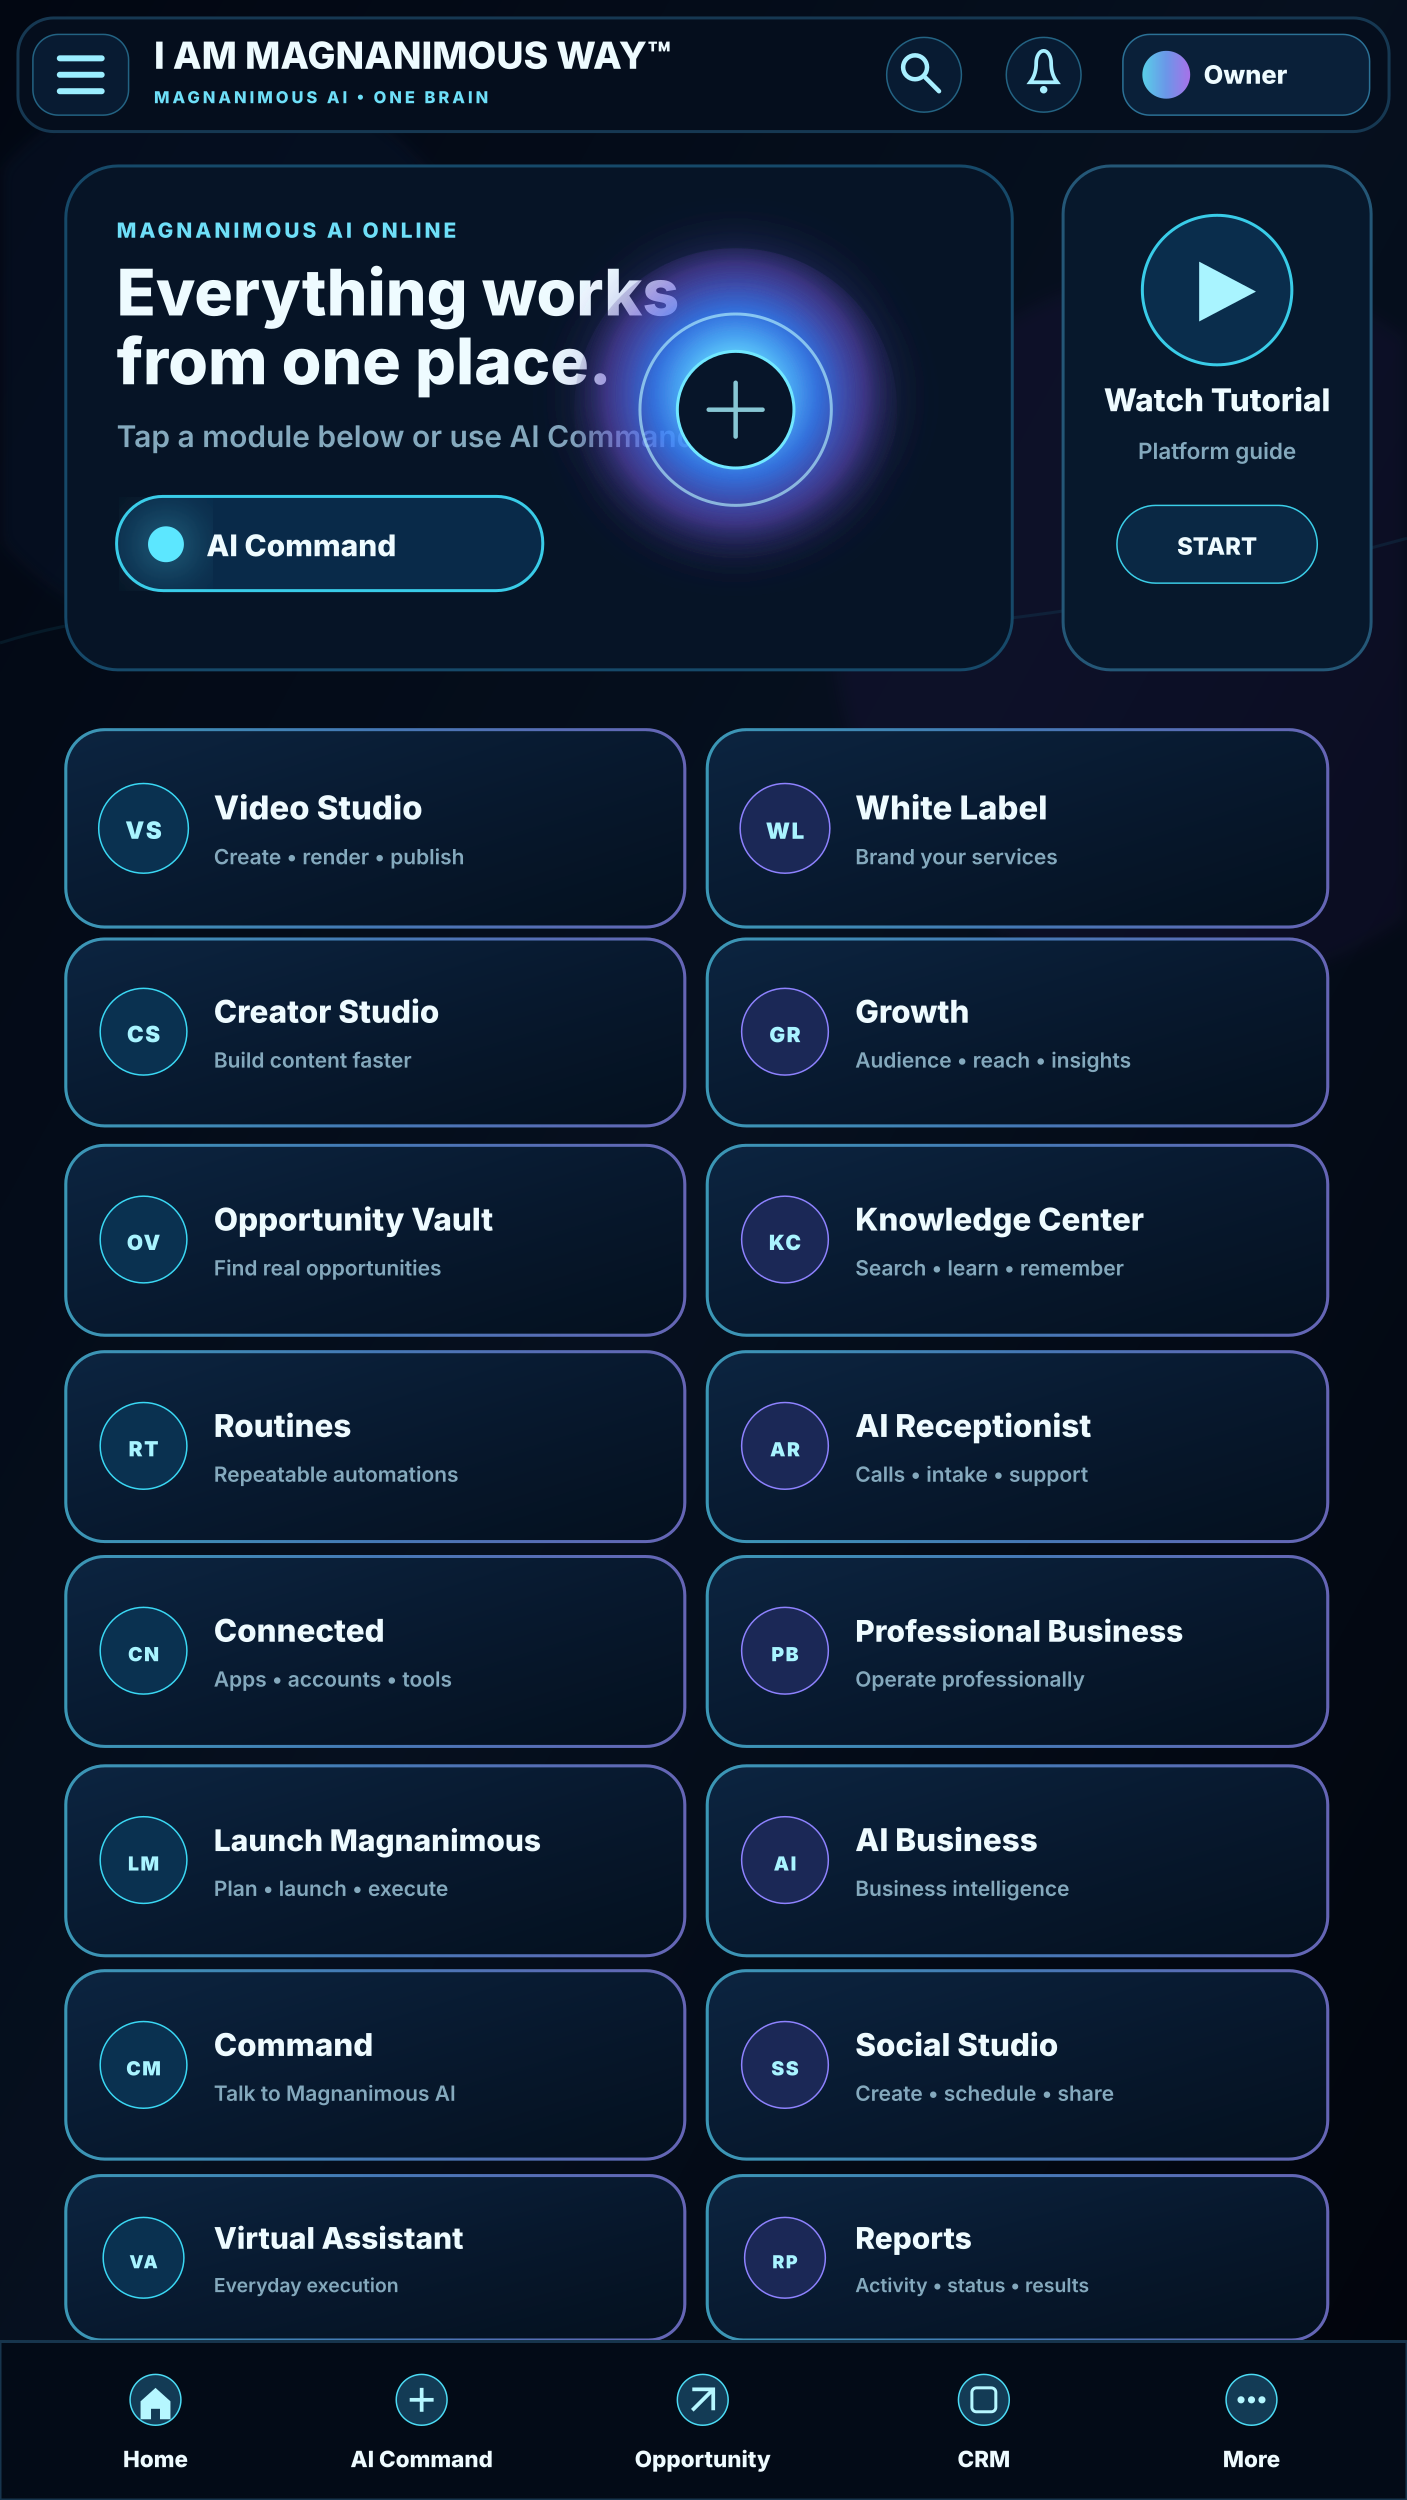
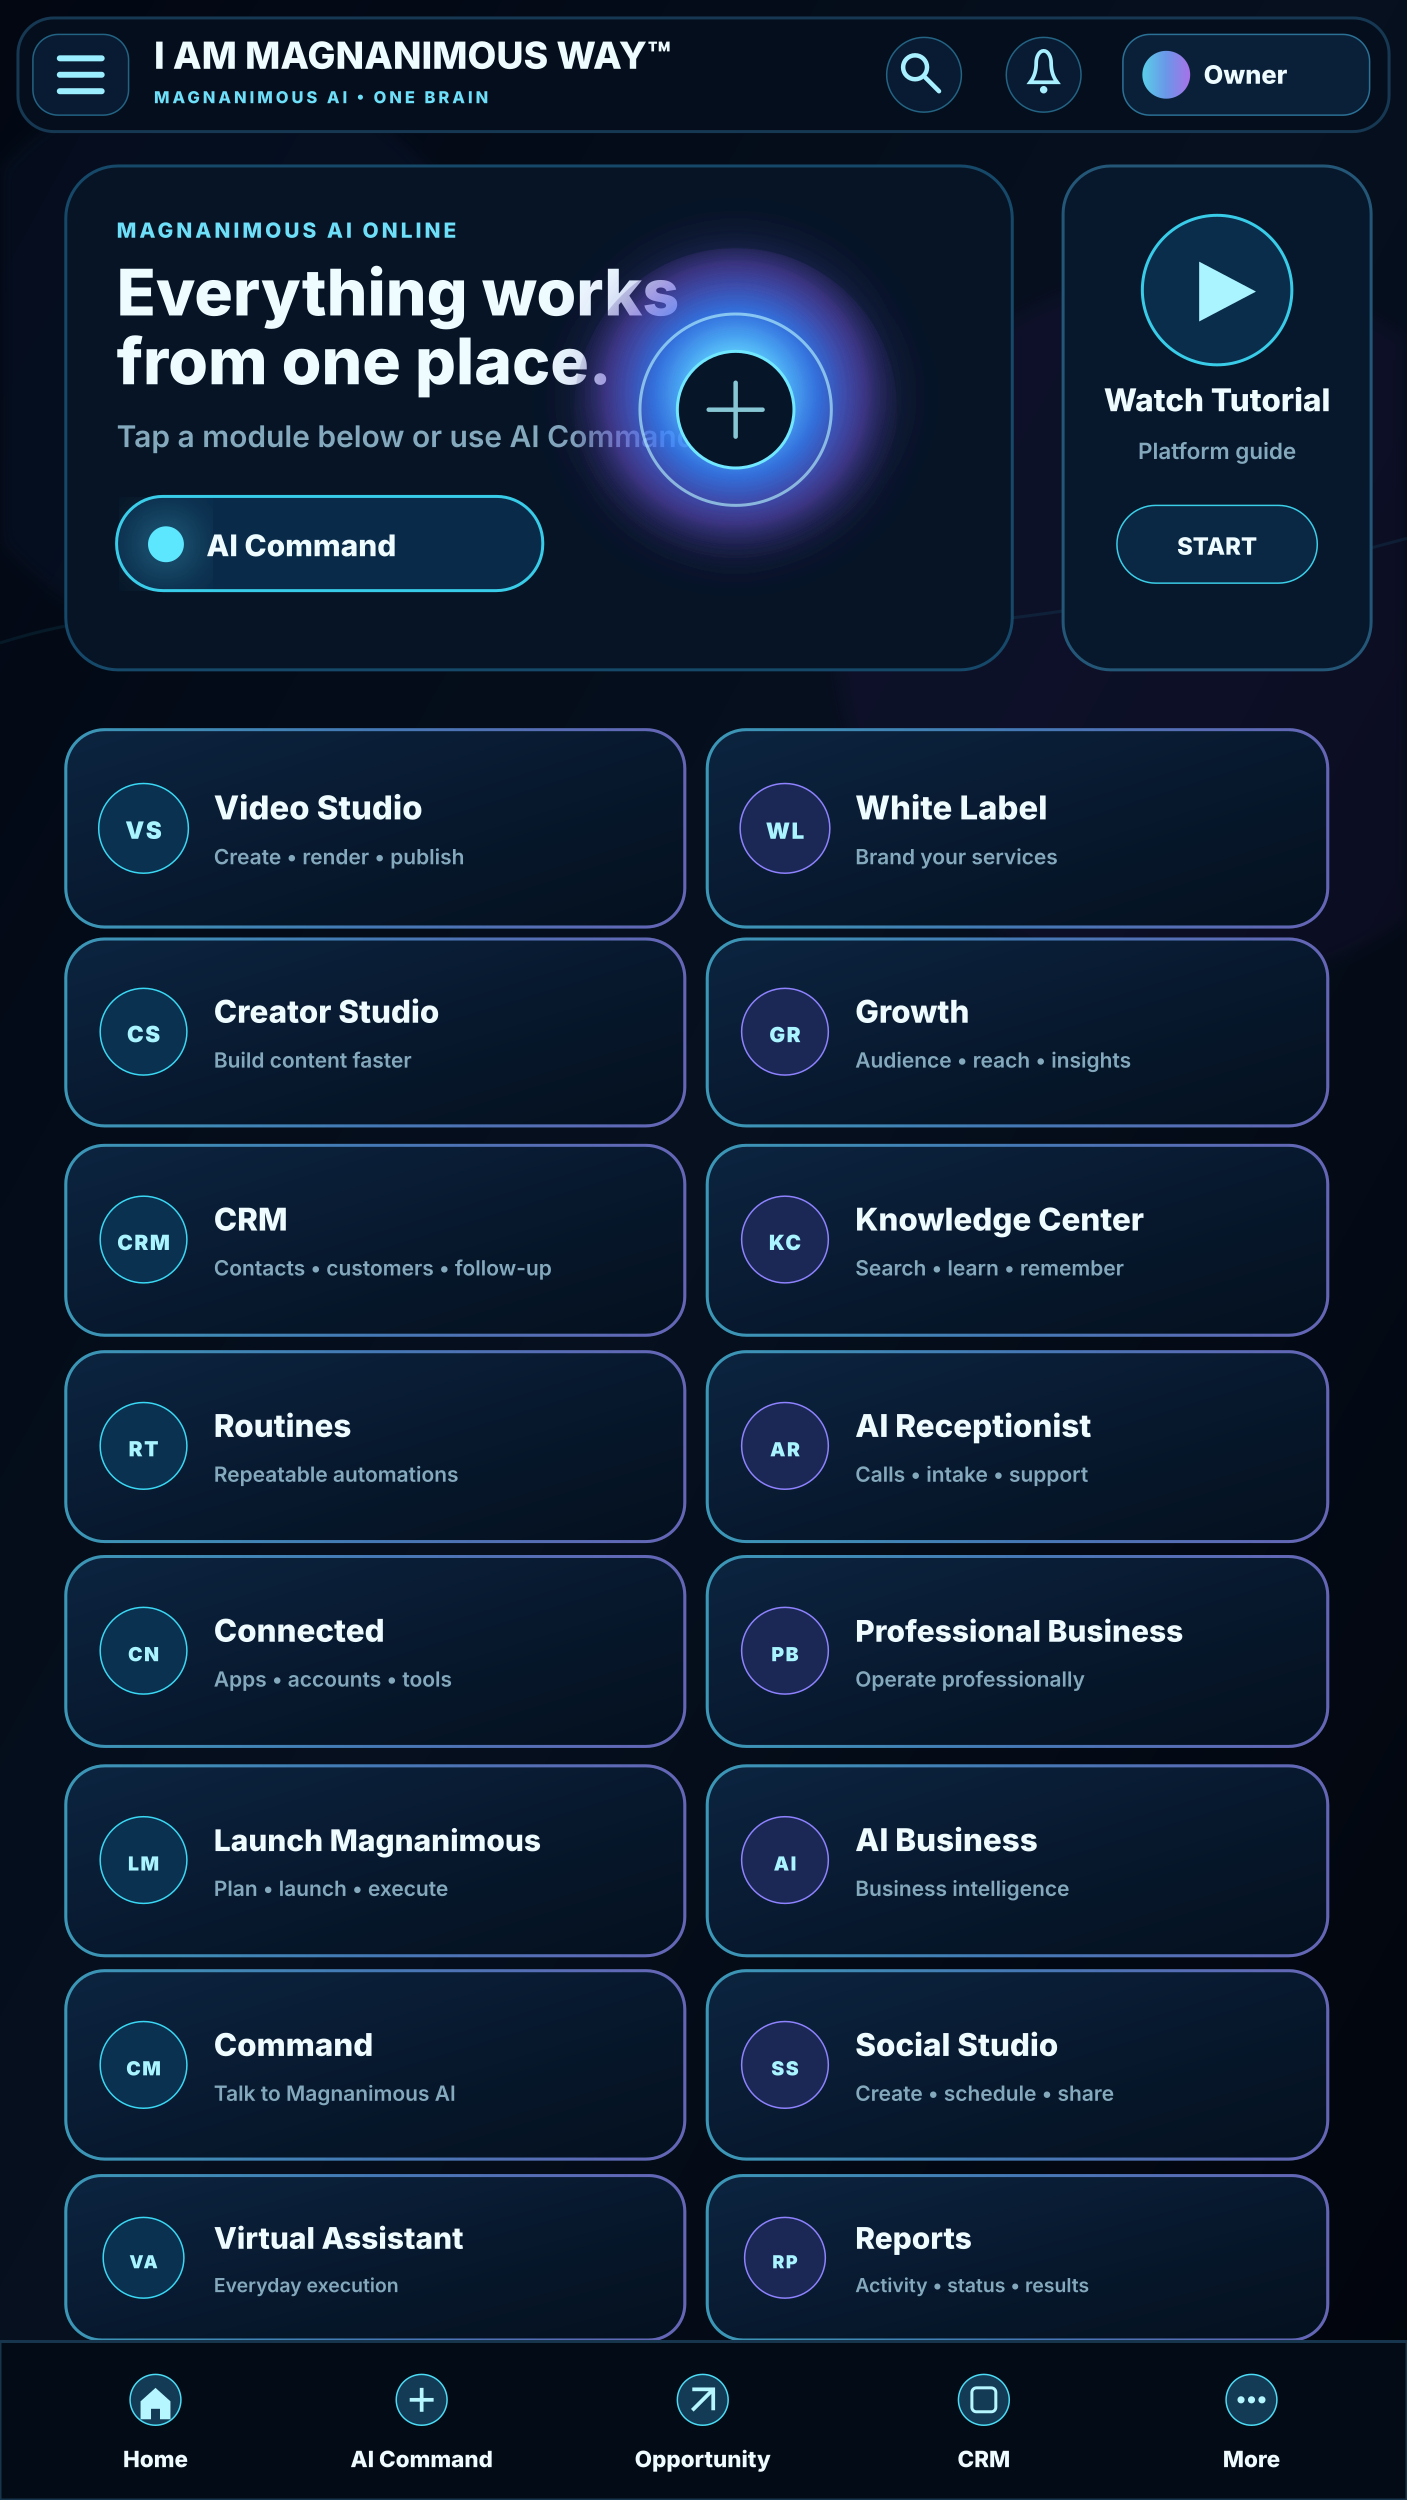
<svg xmlns="http://www.w3.org/2000/svg" width="941" height="1672" viewBox="0 0 941 1672" role="img" aria-labelledby="title desc">
  <defs>
    <linearGradient id="bg" x1="0" y1="0" x2="1" y2="1">
      <stop offset="0" stop-color="#020712" />
      <stop offset="0.48" stop-color="#06101f" />
      <stop offset="1" stop-color="#01040b" />
    </linearGradient>
    <linearGradient id="panel" x1="0" y1="0" x2="1" y2="1">
      <stop offset="0" stop-color="#0c2440" />
      <stop offset="0.55" stop-color="#07182d" />
      <stop offset="1" stop-color="#04101e" />
    </linearGradient>
    <linearGradient id="accent" x1="0" y1="0" x2="1" y2="0">
      <stop offset="0" stop-color="#63e6ff" />
      <stop offset="0.5" stop-color="#78a6ff" />
      <stop offset="1" stop-color="#bd7cff" />
    </linearGradient>
    <radialGradient id="orb" cx="50%" cy="45%" r="55%">
      <stop offset="0" stop-color="#dffcff" stop-opacity="0.96" />
      <stop offset="0.16" stop-color="#69e5ff" stop-opacity="0.92" />
      <stop offset="0.46" stop-color="#347cff" stop-opacity="0.62" />
      <stop offset="0.73" stop-color="#6c48c8" stop-opacity="0.36" />
      <stop offset="1" stop-color="#081124" stop-opacity="0" />
    </radialGradient>
    <filter id="glow" x="-80%" y="-80%" width="260%" height="260%">
      <feGaussianBlur stdDeviation="18" result="b" />
      <feMerge>
        <feMergeNode in="b" />
        <feMergeNode in="SourceGraphic" />
      </feMerge>
    </filter>
    <filter id="soft" x="-30%" y="-30%" width="160%" height="160%">
      <feGaussianBlur stdDeviation="5" />
    </filter>
    <style>
      .label{fill:#eefbff;font-family:Inter,Arial,sans-serif;font-weight:800}
      .muted{fill:#84a9bd;font-family:Inter,Arial,sans-serif;font-weight:600}
      .tiny{fill:#6edff8;font-family:Inter,Arial,sans-serif;font-weight:800;letter-spacing:2px}
      .card{fill:url(#panel);stroke:#174f72;stroke-width:2}
      .cardAccent{fill:none;stroke:url(#accent);stroke-width:2;opacity:.48}
      .mono{fill:#a9f4ff;font-family:Inter,Arial,sans-serif;font-weight:900;letter-spacing:1px}
    </style>
  </defs>
  <rect width="941" height="1672" fill="url(#bg)" />
  <circle cx="144" cy="238" r="190" fill="#092247" opacity=".2" filter="url(#soft)" />
  <circle cx="798" cy="420" r="240" fill="#35135b" opacity=".15" filter="url(#soft)" />
  <path d="M0 430 C220 360 430 500 941 360" fill="none" stroke="#2ddfff" stroke-opacity=".08" stroke-width="2" />
  <rect x="12" y="12" width="917" height="76" rx="24" fill="#050e1d" stroke="#163852" stroke-width="2" />
  <rect x="22" y="23" width="64" height="54" rx="17" fill="#081b32" stroke="#236383" />
  <path d="M40 39h28M40 50h28M40 61h28" stroke="#9beeff" stroke-width="4" stroke-linecap="round" />
  <text x="103" y="46" class="label" font-size="25">I AM MAGNANIMOUS WAY™</text>
  <text x="103" y="69" class="tiny" font-size="11">MAGNANIMOUS AI • ONE BRAIN</text>
  <circle cx="618" cy="50" r="25" fill="#081b32" stroke="#236383" />
  <circle cx="612" cy="45" r="8" fill="none" stroke="#a8efff" stroke-width="3" />
  <path d="M619 52l9 9" stroke="#a8efff" stroke-width="3" stroke-linecap="round" />
  <circle cx="698" cy="50" r="25" fill="#081b32" stroke="#236383" />
  <path d="M689 55c3-4 4-8 4-13 0-4 2-8 5-8s5 4 5 8c0 5 1 9 4 13z" fill="none" stroke="#a8efff" stroke-width="2.5" />
  <circle cx="698" cy="60" r="2.5" fill="#a8efff" />
  <rect x="751" y="23" width="165" height="54" rx="18" fill="#0a2039" stroke="#2b7196" />
  <circle cx="780" cy="50" r="16" fill="url(#accent)" opacity=".88" />
  <text x="805" y="56" class="label" font-size="17">Owner</text>
  <rect x="44" y="111" width="633" height="337" rx="35" fill="#061426" stroke="#164969" stroke-width="2" />
  <text x="78" y="159" class="tiny" font-size="14">MAGNANIMOUS AI ONLINE</text>
  <text x="78" y="211" class="label" font-size="43">Everything works</text>
  <text x="78" y="257" class="label" font-size="43">from one place.</text>
  <text x="78" y="299" class="muted" font-size="20">Tap a module below or use AI Command.</text>
  <rect x="78" y="332" width="285" height="63" rx="31" fill="#092a49" stroke="#39cce8" stroke-width="2" />
  <circle cx="111" cy="364" r="12" fill="#5ce7ff" filter="url(#glow)" />
  <text x="138" y="372" class="label" font-size="20">AI Command</text>
  <g transform="translate(492 274)">
    <circle cx="0" cy="0" r="108" fill="url(#orb)" filter="url(#glow)" />
    <circle cx="0" cy="0" r="64" fill="none" stroke="#b9f8ff" stroke-opacity=".62" stroke-width="2" />
    <circle cx="0" cy="0" r="39" fill="#071529" stroke="#71e8ff" stroke-width="2" />
    <path d="M-18 0h36M0-18v36" stroke="#a8f3ff" stroke-width="3" stroke-linecap="round" opacity=".8" />
  </g>
  <rect x="711" y="111" width="206" height="337" rx="32" fill="#07182c" stroke="#245777" stroke-width="2" />
  <circle cx="814" cy="194" r="50" fill="#0a2d4c" stroke="#39cce8" stroke-width="2" />
  <path d="M802 175l38 20-38 20z" fill="#a9f4ff" />
  <text x="814" y="275" text-anchor="middle" class="label" font-size="21">Watch Tutorial</text>
  <text x="814" y="307" text-anchor="middle" class="muted" font-size="15">Platform guide</text>
  <rect x="747" y="338" width="134" height="52" rx="26" fill="#0a2844" stroke="#3bcfe9" />
  <text x="814" y="371" text-anchor="middle" class="label" font-size="16">START</text>
  <g>
    <rect class="card" x="44" y="488" width="414" height="132" rx="26" />
    <rect class="cardAccent" x="44" y="488" width="414" height="132" rx="26" />
    <circle cx="96" cy="554" r="30" fill="#0a3150" stroke="#3ad8f4" />
    <text x="96" y="561" text-anchor="middle" class="mono" font-size="16">VS</text>
    <text x="143" y="548" class="label" font-size="22">Video Studio</text>
    <text x="143" y="578" class="muted" font-size="14">Create • render • publish</text>
    <rect class="card" x="473" y="488" width="415" height="132" rx="26" />
    <rect class="cardAccent" x="473" y="488" width="415" height="132" rx="26" />
    <circle cx="525" cy="554" r="30" fill="#1b2856" stroke="#8e82ff" />
    <text x="525" y="561" text-anchor="middle" class="mono" font-size="15">WL</text>
    <text x="572" y="548" class="label" font-size="22">White Label</text>
    <text x="572" y="578" class="muted" font-size="14">Brand your services</text>
    <rect class="card" x="44" y="628" width="414" height="125" rx="26" />
    <rect class="cardAccent" x="44" y="628" width="414" height="125" rx="26" />
    <circle cx="96" cy="690" r="29" fill="#0a3150" stroke="#3ad8f4" />
    <text x="96" y="697" text-anchor="middle" class="mono" font-size="15">CS</text>
    <text x="143" y="684" class="label" font-size="21">Creator Studio</text>
    <text x="143" y="714" class="muted" font-size="14">Build content faster</text>
    <rect class="card" x="473" y="628" width="415" height="125" rx="26" />
    <rect class="cardAccent" x="473" y="628" width="415" height="125" rx="26" />
    <circle cx="525" cy="690" r="29" fill="#1b2856" stroke="#8e82ff" />
    <text x="525" y="697" text-anchor="middle" class="mono" font-size="14">GR</text>
    <text x="572" y="684" class="label" font-size="21">Growth</text>
    <text x="572" y="714" class="muted" font-size="14">Audience • reach • insights</text>
    <rect class="card" x="44" y="766" width="414" height="127" rx="26" />
    <rect class="cardAccent" x="44" y="766" width="414" height="127" rx="26" />
    <circle cx="96" cy="829" r="29" fill="#0a3150" stroke="#3ad8f4" />
-     <text x="96" y="836" text-anchor="middle" class="mono" font-size="14">OV</text>
-     <text x="143" y="823" class="label" font-size="21">Opportunity Vault</text>
-     <text x="143" y="853" class="muted" font-size="14">Find real opportunities</text>
+     <text x="96" y="836" text-anchor="middle" class="mono" font-size="14">CRM</text>
+     <text x="143" y="823" class="label" font-size="21">CRM</text>
+     <text x="143" y="853" class="muted" font-size="14">Contacts • customers • follow-up</text>
    <rect class="card" x="473" y="766" width="415" height="127" rx="26" />
    <rect class="cardAccent" x="473" y="766" width="415" height="127" rx="26" />
    <circle cx="525" cy="829" r="29" fill="#1b2856" stroke="#8e82ff" />
    <text x="525" y="836" text-anchor="middle" class="mono" font-size="14">KC</text>
    <text x="572" y="823" class="label" font-size="21">Knowledge Center</text>
    <text x="572" y="853" class="muted" font-size="14">Search • learn • remember</text>
    <rect class="card" x="44" y="904" width="414" height="127" rx="26" />
    <rect class="cardAccent" x="44" y="904" width="414" height="127" rx="26" />
    <circle cx="96" cy="967" r="29" fill="#0a3150" stroke="#3ad8f4" />
    <text x="96" y="974" text-anchor="middle" class="mono" font-size="14">RT</text>
    <text x="143" y="961" class="label" font-size="21">Routines</text>
    <text x="143" y="991" class="muted" font-size="14">Repeatable automations</text>
    <rect class="card" x="473" y="904" width="415" height="127" rx="26" />
    <rect class="cardAccent" x="473" y="904" width="415" height="127" rx="26" />
    <circle cx="525" cy="967" r="29" fill="#1b2856" stroke="#8e82ff" />
    <text x="525" y="974" text-anchor="middle" class="mono" font-size="13">AR</text>
    <text x="572" y="961" class="label" font-size="21">AI Receptionist</text>
    <text x="572" y="991" class="muted" font-size="14">Calls • intake • support</text>
    <rect class="card" x="44" y="1041" width="414" height="127" rx="26" />
    <rect class="cardAccent" x="44" y="1041" width="414" height="127" rx="26" />
    <circle cx="96" cy="1104" r="29" fill="#0a3150" stroke="#3ad8f4" />
    <text x="96" y="1111" text-anchor="middle" class="mono" font-size="13">CN</text>
    <text x="143" y="1098" class="label" font-size="21">Connected</text>
    <text x="143" y="1128" class="muted" font-size="14">Apps • accounts • tools</text>
    <rect class="card" x="473" y="1041" width="415" height="127" rx="26" />
    <rect class="cardAccent" x="473" y="1041" width="415" height="127" rx="26" />
    <circle cx="525" cy="1104" r="29" fill="#1b2856" stroke="#8e82ff" />
    <text x="525" y="1111" text-anchor="middle" class="mono" font-size="13">PB</text>
    <text x="572" y="1098" class="label" font-size="20">Professional Business</text>
    <text x="572" y="1128" class="muted" font-size="14">Operate professionally</text>
    <rect class="card" x="44" y="1181" width="414" height="127" rx="26" />
    <rect class="cardAccent" x="44" y="1181" width="414" height="127" rx="26" />
    <circle cx="96" cy="1244" r="29" fill="#0a3150" stroke="#3ad8f4" />
    <text x="96" y="1251" text-anchor="middle" class="mono" font-size="13">LM</text>
    <text x="143" y="1238" class="label" font-size="20">Launch Magnanimous</text>
    <text x="143" y="1268" class="muted" font-size="14">Plan • launch • execute</text>
    <rect class="card" x="473" y="1181" width="415" height="127" rx="26" />
    <rect class="cardAccent" x="473" y="1181" width="415" height="127" rx="26" />
    <circle cx="525" cy="1244" r="29" fill="#1b2856" stroke="#8e82ff" />
    <text x="525" y="1251" text-anchor="middle" class="mono" font-size="13">AI</text>
    <text x="572" y="1238" class="label" font-size="21">AI Business</text>
    <text x="572" y="1268" class="muted" font-size="14">Business intelligence</text>
    <rect class="card" x="44" y="1318" width="414" height="126" rx="26" />
    <rect class="cardAccent" x="44" y="1318" width="414" height="126" rx="26" />
    <circle cx="96" cy="1381" r="29" fill="#0a3150" stroke="#3ad8f4" />
    <text x="96" y="1388" text-anchor="middle" class="mono" font-size="13">CM</text>
    <text x="143" y="1375" class="label" font-size="21">Command</text>
    <text x="143" y="1405" class="muted" font-size="14">Talk to Magnanimous AI</text>
    <rect class="card" x="473" y="1318" width="415" height="126" rx="26" />
    <rect class="cardAccent" x="473" y="1318" width="415" height="126" rx="26" />
    <circle cx="525" cy="1381" r="29" fill="#1b2856" stroke="#8e82ff" />
    <text x="525" y="1388" text-anchor="middle" class="mono" font-size="13">SS</text>
    <text x="572" y="1375" class="label" font-size="21">Social Studio</text>
    <text x="572" y="1405" class="muted" font-size="14">Create • schedule • share</text>
    <rect class="card" x="44" y="1455" width="414" height="110" rx="24" />
    <rect class="cardAccent" x="44" y="1455" width="414" height="110" rx="24" />
    <circle cx="96" cy="1510" r="27" fill="#0a3150" stroke="#3ad8f4" />
    <text x="96" y="1517" text-anchor="middle" class="mono" font-size="12">VA</text>
    <text x="143" y="1504" class="label" font-size="20">Virtual Assistant</text>
    <text x="143" y="1533" class="muted" font-size="13">Everyday execution</text>
    <rect class="card" x="473" y="1455" width="415" height="110" rx="24" />
    <rect class="cardAccent" x="473" y="1455" width="415" height="110" rx="24" />
    <circle cx="525" cy="1510" r="27" fill="#1b2856" stroke="#8e82ff" />
    <text x="525" y="1517" text-anchor="middle" class="mono" font-size="12">RP</text>
    <text x="572" y="1504" class="label" font-size="20">Reports</text>
    <text x="572" y="1533" class="muted" font-size="13">Activity • status • results</text>
  </g>
  <rect x="0" y="1566" width="941" height="106" fill="#030b17" stroke="#17354d" stroke-width="2" />
  <g class="label" font-size="15" text-anchor="middle">
    <circle cx="104" cy="1605" r="17" fill="#133b55" stroke="#4cdcf5" />
    <path d="M94 1606l10-9 10 9v12h-7v-7h-6v7h-7z" fill="#b6f7ff" />
    <text x="104" y="1650">Home</text>
    <circle cx="282" cy="1605" r="17" fill="#133b55" stroke="#4cdcf5" />
    <path d="M274 1605h16M282 1597v16" stroke="#b6f7ff" stroke-width="2.5" />
    <text x="282" y="1650">AI Command</text>
    <circle cx="470" cy="1605" r="17" fill="#133b55" stroke="#4cdcf5" />
    <path d="M463 1612l14-14M463 1598h14v14" stroke="#b6f7ff" stroke-width="2.5" fill="none" />
    <text x="470" y="1650">Opportunity</text>
    <circle cx="658" cy="1605" r="17" fill="#133b55" stroke="#4cdcf5" />
    <rect x="650" y="1597" width="16" height="16" rx="3" fill="none" stroke="#b6f7ff" stroke-width="2" />
    <text x="658" y="1650">CRM</text>
    <circle cx="837" cy="1605" r="17" fill="#133b55" stroke="#4cdcf5" />
    <circle cx="830" cy="1605" r="2.4" fill="#b6f7ff" />
    <circle cx="837" cy="1605" r="2.4" fill="#b6f7ff" />
    <circle cx="844" cy="1605" r="2.4" fill="#b6f7ff" />
    <text x="837" y="1650">More</text>
  </g>
</svg>
